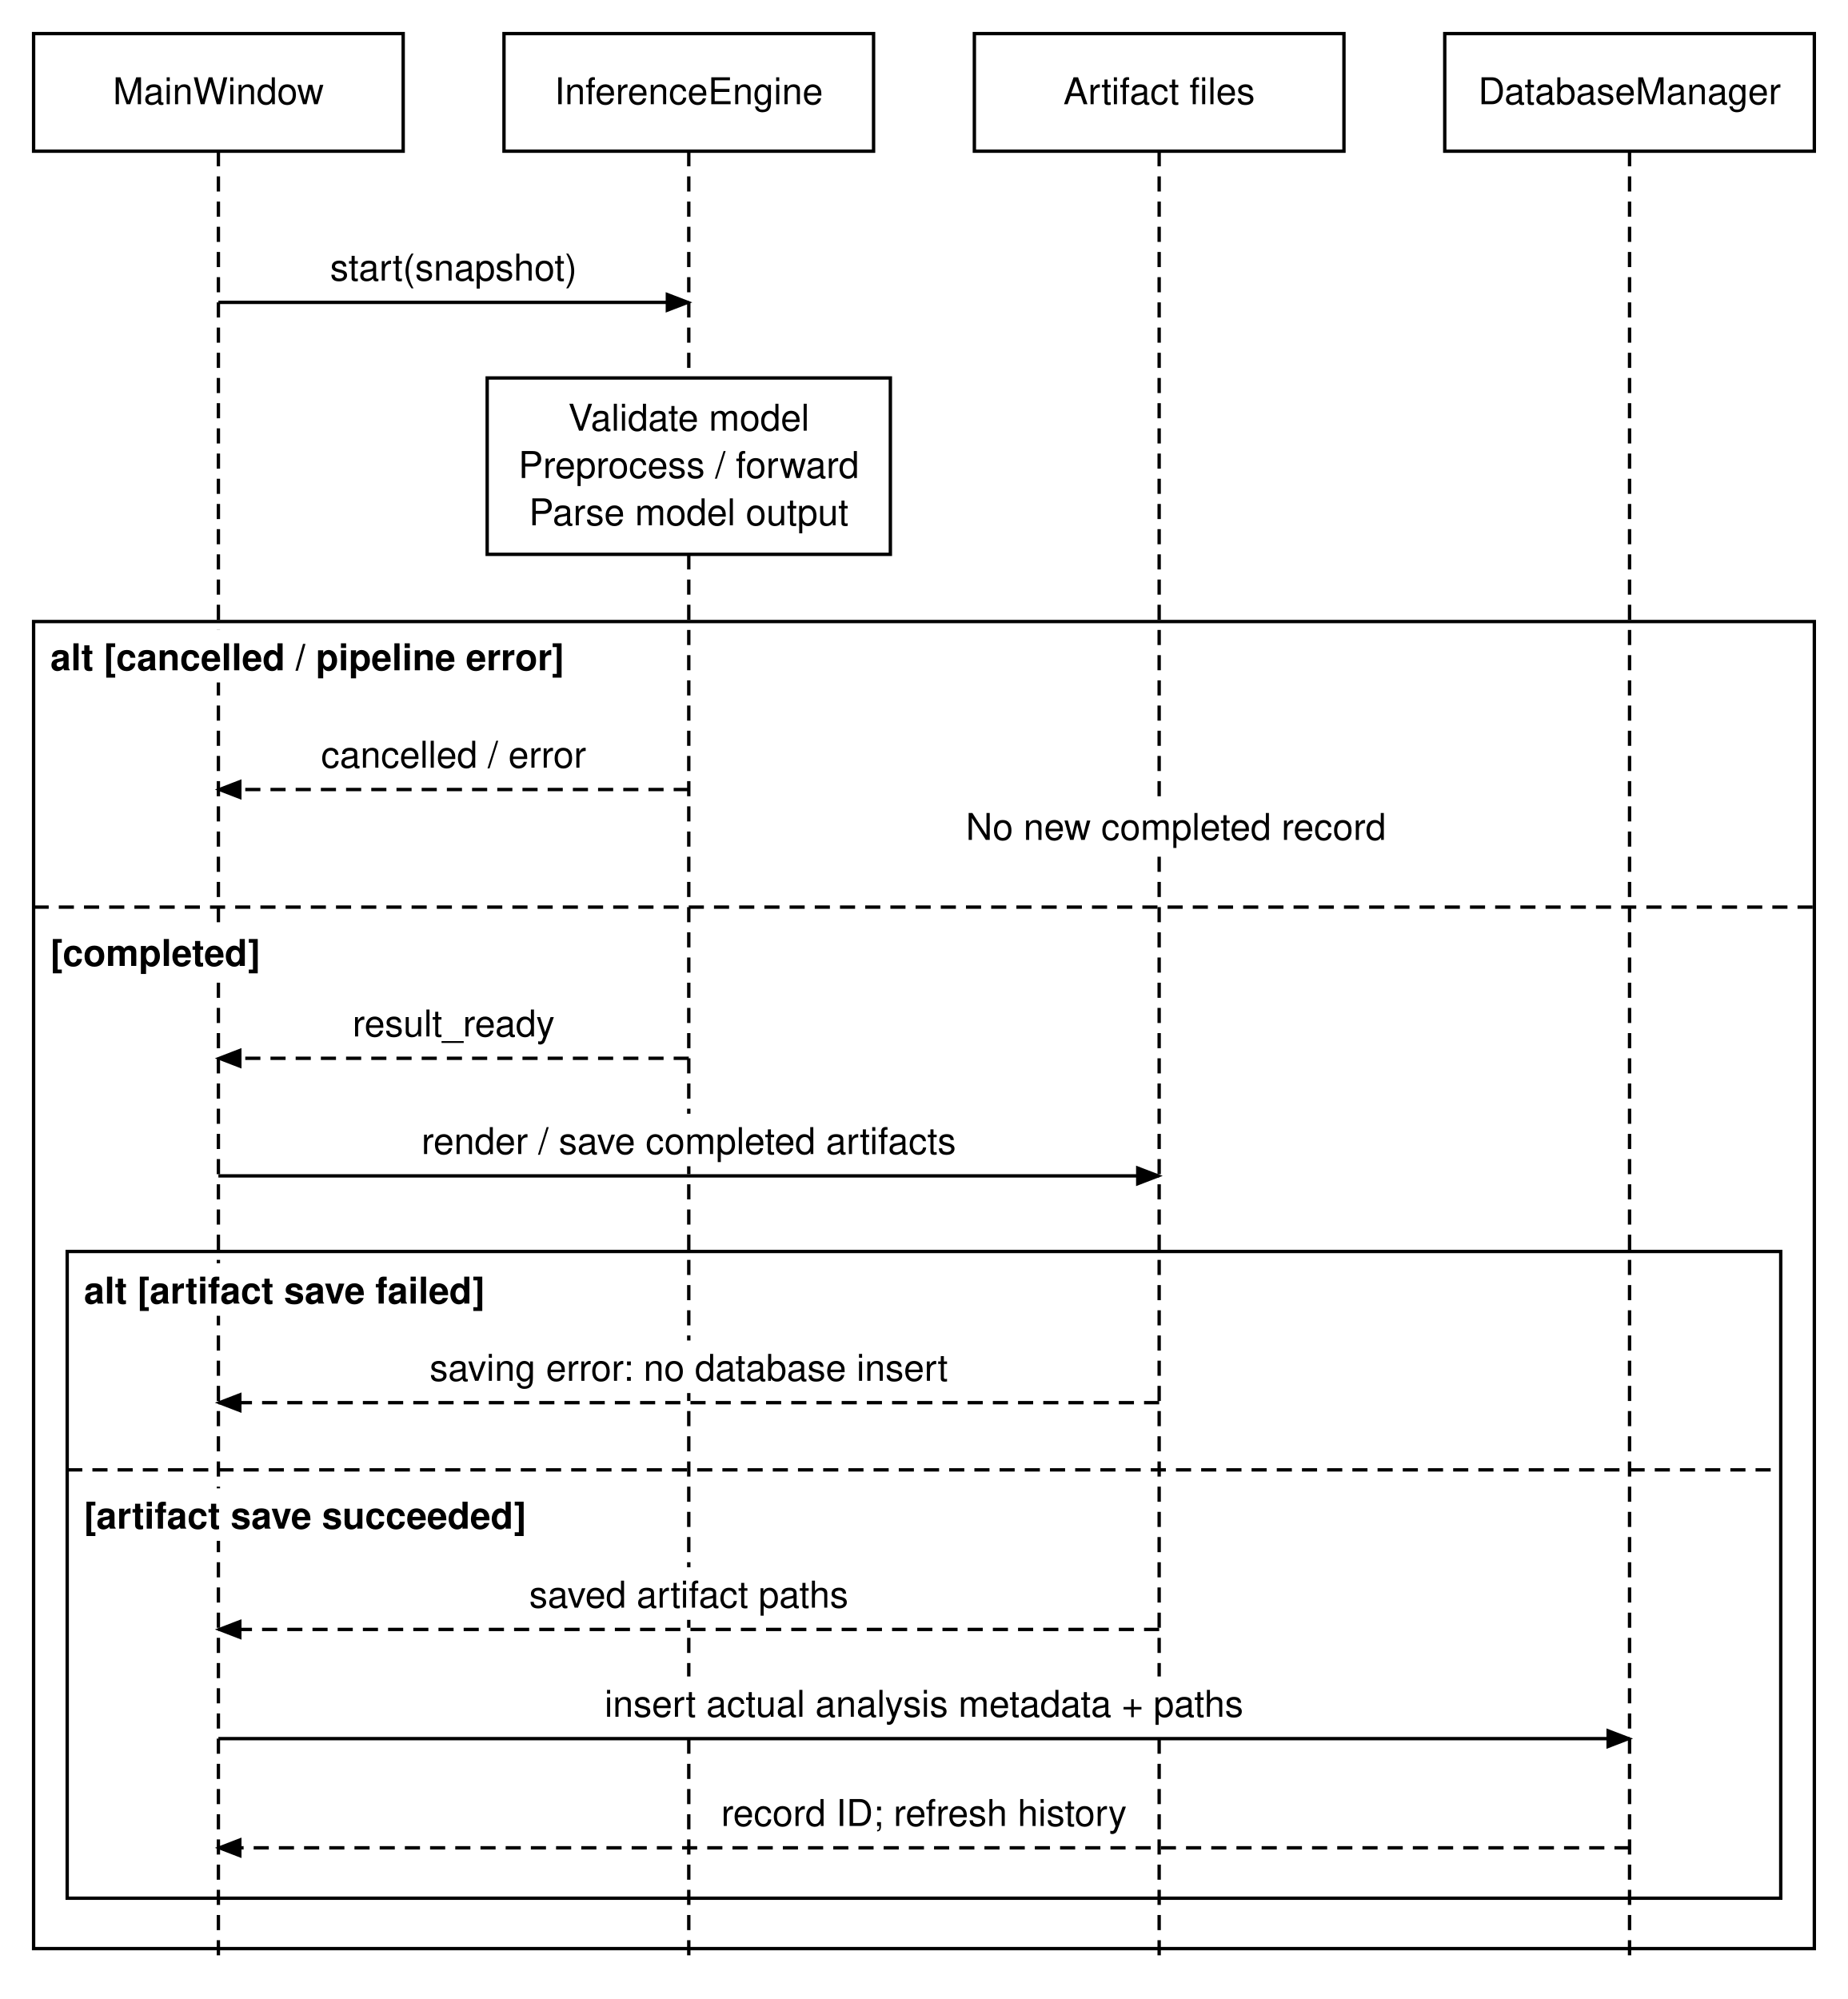
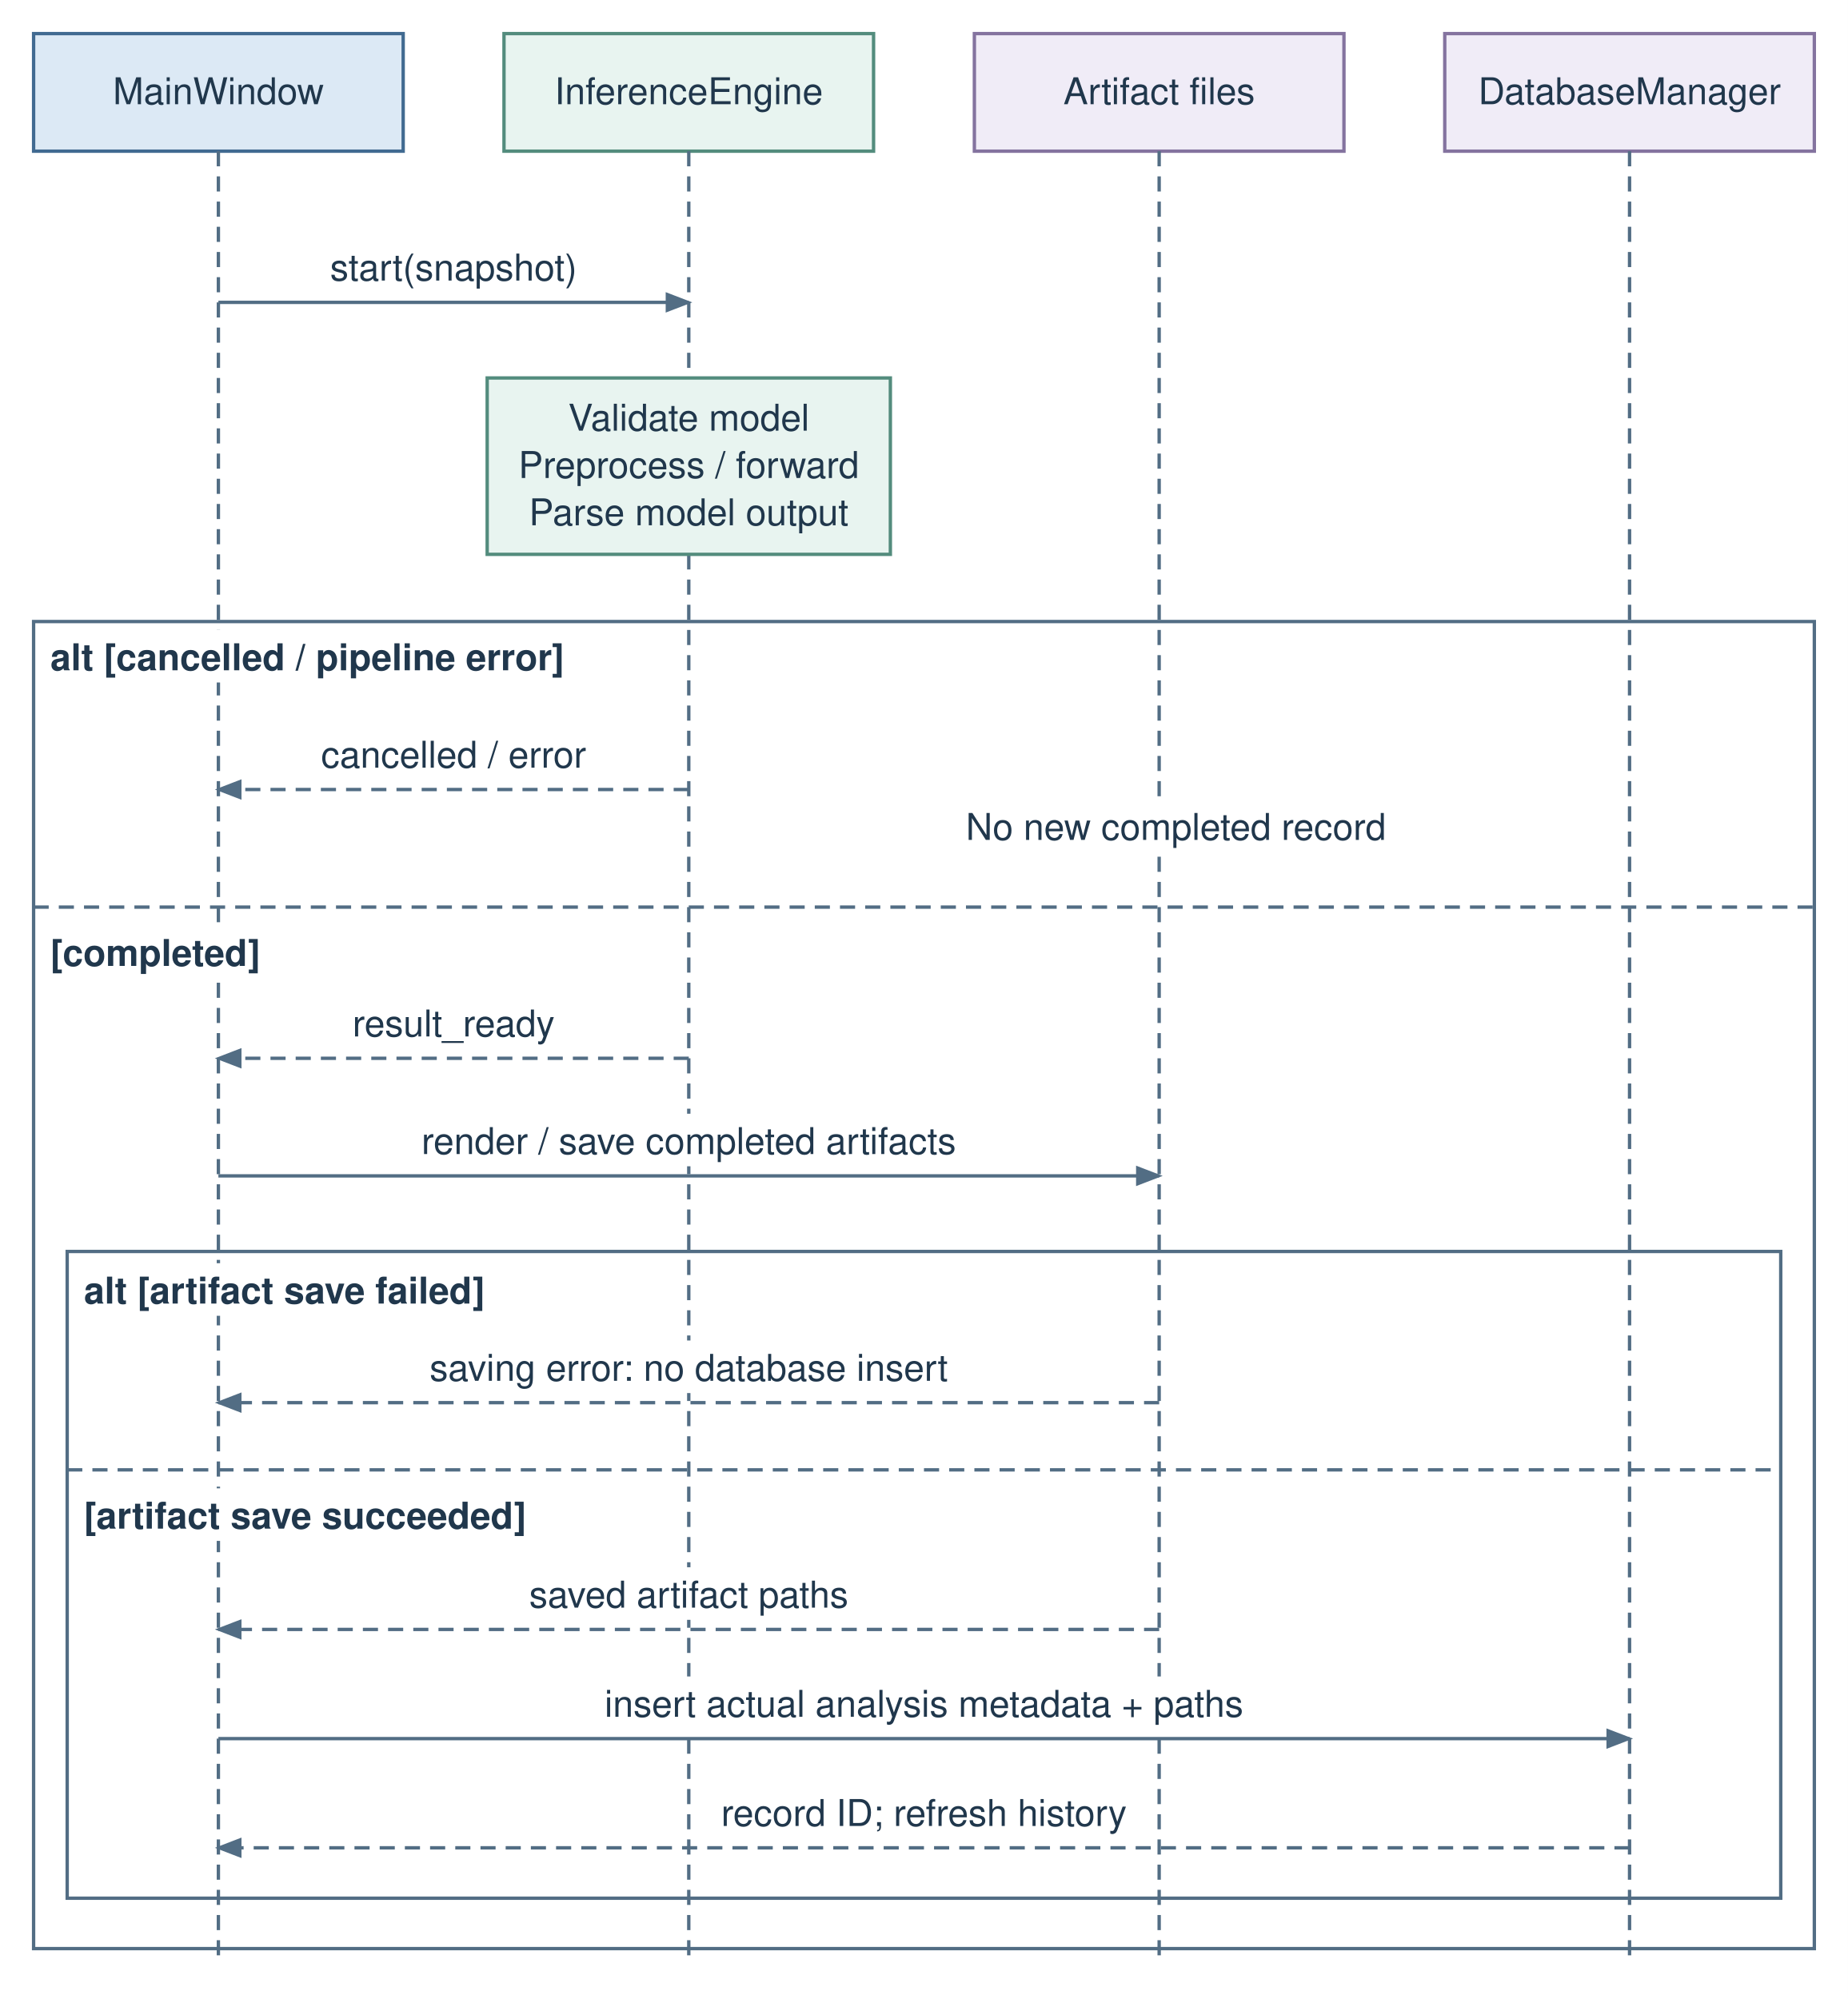
<svg xmlns="http://www.w3.org/2000/svg" width="1100" height="1190" viewBox="0 0 1100 1190">
  <rect width="100%" height="100%" fill="white" />
-   <rect x="20" y="20" width="220" height="70" fill="white" stroke="black" stroke-width="2" />
-   <text x="130.0" y="62.04" text-anchor="middle" font-family="Helvetica,Arial,sans-serif" font-size="22" font-weight="normal" fill="black">MainWindow</text>
-   <polyline points="130,90 130,1170" fill="none" stroke="black" stroke-width="2" stroke-dasharray="9 6" />
-   <rect x="300" y="20" width="220" height="70" fill="white" stroke="black" stroke-width="2" />
-   <text x="410.0" y="62.04" text-anchor="middle" font-family="Helvetica,Arial,sans-serif" font-size="22" font-weight="normal" fill="black">InferenceEngine</text>
-   <polyline points="410,90 410,1170" fill="none" stroke="black" stroke-width="2" stroke-dasharray="9 6" />
-   <rect x="580" y="20" width="220" height="70" fill="white" stroke="black" stroke-width="2" />
-   <text x="690.0" y="62.04" text-anchor="middle" font-family="Helvetica,Arial,sans-serif" font-size="22" font-weight="normal" fill="black">Artifact files</text>
-   <polyline points="690,90 690,1170" fill="none" stroke="black" stroke-width="2" stroke-dasharray="9 6" />
-   <rect x="860" y="20" width="220" height="70" fill="white" stroke="black" stroke-width="2" />
-   <text x="970.0" y="62.04" text-anchor="middle" font-family="Helvetica,Arial,sans-serif" font-size="22" font-weight="normal" fill="black">DatabaseManager</text>
-   <polyline points="970,90 970,1170" fill="none" stroke="black" stroke-width="2" stroke-dasharray="9 6" />
-   <polyline points="130,180 410,180" fill="none" stroke="black" stroke-width="2" />
-   <polygon points="410,180 397.0,185.0 397.0,175.0" fill="black" stroke="black" stroke-width="1.5" />
+   <rect x="20" y="20" width="220" height="70" fill="#DCE9F5" stroke="#416A91" stroke-width="2" />
+   <text x="130.0" y="62.04" text-anchor="middle" font-family="Helvetica,Arial,sans-serif" font-size="22" font-weight="normal" fill="#20374C">MainWindow</text>
+   <polyline points="130,90 130,1170" fill="none" stroke="#526D84" stroke-width="2" stroke-dasharray="9 6" />
+   <rect x="300" y="20" width="220" height="70" fill="#E8F4F0" stroke="#538C7D" stroke-width="2" />
+   <text x="410.0" y="62.04" text-anchor="middle" font-family="Helvetica,Arial,sans-serif" font-size="22" font-weight="normal" fill="#20374C">InferenceEngine</text>
+   <polyline points="410,90 410,1170" fill="none" stroke="#526D84" stroke-width="2" stroke-dasharray="9 6" />
+   <rect x="580" y="20" width="220" height="70" fill="#F0ECF7" stroke="#84739F" stroke-width="2" />
+   <text x="690.0" y="62.04" text-anchor="middle" font-family="Helvetica,Arial,sans-serif" font-size="22" font-weight="normal" fill="#20374C">Artifact files</text>
+   <polyline points="690,90 690,1170" fill="none" stroke="#526D84" stroke-width="2" stroke-dasharray="9 6" />
+   <rect x="860" y="20" width="220" height="70" fill="#F0ECF7" stroke="#84739F" stroke-width="2" />
+   <text x="970.0" y="62.04" text-anchor="middle" font-family="Helvetica,Arial,sans-serif" font-size="22" font-weight="normal" fill="#20374C">DatabaseManager</text>
+   <polyline points="970,90 970,1170" fill="none" stroke="#526D84" stroke-width="2" stroke-dasharray="9 6" />
+   <polyline points="130,180 410,180" fill="none" stroke="#526D84" stroke-width="2" />
+   <polygon points="410,180 397.0,185.0 397.0,175.0" fill="#526D84" stroke="#526D84" stroke-width="1.5" />
  <rect x="193.641" y="143" width="152.718" height="31.28" fill="white" stroke="none" />
-   <text x="270.0" y="167" text-anchor="middle" font-family="Helvetica,Arial,sans-serif" font-size="22" font-weight="normal" fill="black">start(snapshot)</text>
-   <rect x="290" y="225" width="240" height="105" fill="white" stroke="black" stroke-width="2" />
-   <text x="410.0" y="256.38" text-anchor="middle" font-family="Helvetica,Arial,sans-serif" font-size="22" font-weight="normal" fill="black">Validate model</text>
-   <text x="410.0" y="284.54" text-anchor="middle" font-family="Helvetica,Arial,sans-serif" font-size="22" font-weight="normal" fill="black">Preprocess / forward</text>
-   <text x="410.0" y="312.7" text-anchor="middle" font-family="Helvetica,Arial,sans-serif" font-size="22" font-weight="normal" fill="black">Parse model output</text>
-   <rect x="20" y="370" width="1060" height="790" fill="none" stroke="black" stroke-width="2" />
+   <text x="270.0" y="167" text-anchor="middle" font-family="Helvetica,Arial,sans-serif" font-size="22" font-weight="normal" fill="#20374C">start(snapshot)</text>
+   <rect x="290" y="225" width="240" height="105" fill="#E8F4F0" stroke="#538C7D" stroke-width="2" />
+   <text x="410.0" y="256.38" text-anchor="middle" font-family="Helvetica,Arial,sans-serif" font-size="22" font-weight="normal" fill="#20374C">Validate model</text>
+   <text x="410.0" y="284.54" text-anchor="middle" font-family="Helvetica,Arial,sans-serif" font-size="22" font-weight="normal" fill="#20374C">Preprocess / forward</text>
+   <text x="410.0" y="312.7" text-anchor="middle" font-family="Helvetica,Arial,sans-serif" font-size="22" font-weight="normal" fill="#20374C">Parse model output</text>
+   <rect x="20" y="370" width="1060" height="790" fill="none" stroke="#526D84" stroke-width="2" />
  <rect x="27" y="375" width="311.668" height="31.28" fill="white" stroke="none" />
-   <text x="30" y="399" text-anchor="start" font-family="Helvetica,Arial,sans-serif" font-size="22" font-weight="bold" fill="black">alt [cancelled / pipeline error]</text>
-   <polyline points="410,470 130,470" fill="none" stroke="black" stroke-width="2" stroke-dasharray="9 6" />
-   <polygon points="130,470 143.0,465.0 143.0,475.0" fill="black" stroke="black" stroke-width="1.5" />
+   <text x="30" y="399" text-anchor="start" font-family="Helvetica,Arial,sans-serif" font-size="22" font-weight="bold" fill="#20374C">alt [cancelled / pipeline error]</text>
+   <polyline points="410,470 130,470" fill="none" stroke="#526D84" stroke-width="2" stroke-dasharray="9 6" />
+   <polygon points="130,470 143.0,465.0 143.0,475.0" fill="#526D84" stroke="#526D84" stroke-width="1.5" />
  <rect x="188.141" y="433" width="163.718" height="31.28" fill="white" stroke="none" />
-   <text x="270.0" y="457" text-anchor="middle" font-family="Helvetica,Arial,sans-serif" font-size="22" font-weight="normal" fill="black">cancelled / error</text>
+   <text x="270.0" y="457" text-anchor="middle" font-family="Helvetica,Arial,sans-serif" font-size="22" font-weight="normal" fill="#20374C">cancelled / error</text>
  <rect x="571.677" y="476" width="256.646" height="31.28" fill="white" stroke="none" />
-   <text x="700" y="500" text-anchor="middle" font-family="Helvetica,Arial,sans-serif" font-size="22" font-weight="normal" fill="black">No new completed record</text>
-   <polyline points="20,540 1080,540" fill="none" stroke="black" stroke-width="2" stroke-dasharray="9 6" />
+   <text x="700" y="500" text-anchor="middle" font-family="Helvetica,Arial,sans-serif" font-size="22" font-weight="normal" fill="#20374C">No new completed record</text>
+   <polyline points="20,540 1080,540" fill="none" stroke="#526D84" stroke-width="2" stroke-dasharray="9 6" />
  <rect x="27" y="551" width="130.674" height="31.28" fill="white" stroke="none" />
-   <text x="30" y="575" text-anchor="start" font-family="Helvetica,Arial,sans-serif" font-size="22" font-weight="bold" fill="black">[completed]</text>
-   <polyline points="410,630 130,630" fill="none" stroke="black" stroke-width="2" stroke-dasharray="9 6" />
-   <polygon points="130,630 143.0,625.0 143.0,635.0" fill="black" stroke="black" stroke-width="1.5" />
+   <text x="30" y="575" text-anchor="start" font-family="Helvetica,Arial,sans-serif" font-size="22" font-weight="bold" fill="#20374C">[completed]</text>
+   <polyline points="410,630 130,630" fill="none" stroke="#526D84" stroke-width="2" stroke-dasharray="9 6" />
+   <polygon points="130,630 143.0,625.0 143.0,635.0" fill="#526D84" stroke="#526D84" stroke-width="1.5" />
  <rect x="206.478" y="593" width="127.044" height="31.28" fill="white" stroke="none" />
-   <text x="270.0" y="617" text-anchor="middle" font-family="Helvetica,Arial,sans-serif" font-size="22" font-weight="normal" fill="black">result_ready</text>
-   <polyline points="130,700 690,700" fill="none" stroke="black" stroke-width="2" />
-   <polygon points="690,700 677.0,705.0 677.0,695.0" fill="black" stroke="black" stroke-width="1.5" />
+   <text x="270.0" y="617" text-anchor="middle" font-family="Helvetica,Arial,sans-serif" font-size="22" font-weight="normal" fill="#20374C">result_ready</text>
+   <polyline points="130,700 690,700" fill="none" stroke="#526D84" stroke-width="2" />
+   <polygon points="690,700 677.0,705.0 677.0,695.0" fill="#526D84" stroke="#526D84" stroke-width="1.5" />
  <rect x="247.434" y="663" width="325.132" height="31.28" fill="white" stroke="none" />
-   <text x="410.0" y="687" text-anchor="middle" font-family="Helvetica,Arial,sans-serif" font-size="22" font-weight="normal" fill="black">render / save completed artifacts</text>
-   <rect x="40" y="745" width="1020" height="385" fill="none" stroke="black" stroke-width="2" />
+   <text x="410.0" y="687" text-anchor="middle" font-family="Helvetica,Arial,sans-serif" font-size="22" font-weight="normal" fill="#20374C">render / save completed artifacts</text>
+   <rect x="40" y="745" width="1020" height="385" fill="none" stroke="#526D84" stroke-width="2" />
  <rect x="47" y="752" width="244.414" height="31.28" fill="white" stroke="none" />
-   <text x="50" y="776" text-anchor="start" font-family="Helvetica,Arial,sans-serif" font-size="22" font-weight="bold" fill="black">alt [artifact save failed]</text>
-   <polyline points="690,835 130,835" fill="none" stroke="black" stroke-width="2" stroke-dasharray="9 6" />
-   <polygon points="130,835 143.0,830.0 143.0,840.0" fill="black" stroke="black" stroke-width="1.5" />
+   <text x="50" y="776" text-anchor="start" font-family="Helvetica,Arial,sans-serif" font-size="22" font-weight="bold" fill="#20374C">alt [artifact save failed]</text>
+   <polyline points="690,835 130,835" fill="none" stroke="#526D84" stroke-width="2" stroke-dasharray="9 6" />
+   <polygon points="130,835 143.0,830.0 143.0,840.0" fill="#526D84" stroke="#526D84" stroke-width="1.5" />
  <rect x="252.318" y="798" width="315.364" height="31.28" fill="white" stroke="none" />
-   <text x="410.0" y="822" text-anchor="middle" font-family="Helvetica,Arial,sans-serif" font-size="22" font-weight="normal" fill="black">saving error: no database insert</text>
-   <polyline points="40,875 1060,875" fill="none" stroke="black" stroke-width="2" stroke-dasharray="9 6" />
+   <text x="410.0" y="822" text-anchor="middle" font-family="Helvetica,Arial,sans-serif" font-size="22" font-weight="normal" fill="#20374C">saving error: no database insert</text>
+   <polyline points="40,875 1060,875" fill="none" stroke="#526D84" stroke-width="2" stroke-dasharray="9 6" />
  <rect x="47" y="886" width="268.878" height="31.28" fill="white" stroke="none" />
-   <text x="50" y="910" text-anchor="start" font-family="Helvetica,Arial,sans-serif" font-size="22" font-weight="bold" fill="black">[artifact save succeeded]</text>
-   <polyline points="690,970 130,970" fill="none" stroke="black" stroke-width="2" stroke-dasharray="9 6" />
-   <polygon points="130,970 143.0,965.0 143.0,975.0" fill="black" stroke="black" stroke-width="1.5" />
+   <text x="50" y="910" text-anchor="start" font-family="Helvetica,Arial,sans-serif" font-size="22" font-weight="bold" fill="#20374C">[artifact save succeeded]</text>
+   <polyline points="690,970 130,970" fill="none" stroke="#526D84" stroke-width="2" stroke-dasharray="9 6" />
+   <polygon points="130,970 143.0,965.0 143.0,975.0" fill="#526D84" stroke="#526D84" stroke-width="1.5" />
  <rect x="311.619" y="933" width="196.762" height="31.28" fill="white" stroke="none" />
-   <text x="410.0" y="957" text-anchor="middle" font-family="Helvetica,Arial,sans-serif" font-size="22" font-weight="normal" fill="black">saved artifact paths</text>
-   <polyline points="130,1035 970,1035" fill="none" stroke="black" stroke-width="2" />
-   <polygon points="970,1035 957.0,1040.0 957.0,1030.0" fill="black" stroke="black" stroke-width="1.5" />
+   <text x="410.0" y="957" text-anchor="middle" font-family="Helvetica,Arial,sans-serif" font-size="22" font-weight="normal" fill="#20374C">saved artifact paths</text>
+   <polyline points="130,1035 970,1035" fill="none" stroke="#526D84" stroke-width="2" />
+   <polygon points="970,1035 957.0,1040.0 957.0,1030.0" fill="#526D84" stroke="#526D84" stroke-width="1.5" />
  <rect x="356.546" y="998" width="386.908" height="31.28" fill="white" stroke="none" />
-   <text x="550.0" y="1022" text-anchor="middle" font-family="Helvetica,Arial,sans-serif" font-size="22" font-weight="normal" fill="black">insert actual analysis metadata + paths</text>
-   <polyline points="970,1100 130,1100" fill="none" stroke="black" stroke-width="2" stroke-dasharray="9 6" />
-   <polygon points="130,1100 143.0,1095.0 143.0,1105.0" fill="black" stroke="black" stroke-width="1.5" />
+   <text x="550.0" y="1022" text-anchor="middle" font-family="Helvetica,Arial,sans-serif" font-size="22" font-weight="normal" fill="#20374C">insert actual analysis metadata + paths</text>
+   <polyline points="970,1100 130,1100" fill="none" stroke="#526D84" stroke-width="2" stroke-dasharray="9 6" />
+   <polygon points="130,1100 143.0,1095.0 143.0,1105.0" fill="#526D84" stroke="#526D84" stroke-width="1.5" />
  <rect x="425.967" y="1063" width="248.066" height="31.28" fill="white" stroke="none" />
-   <text x="550.0" y="1087" text-anchor="middle" font-family="Helvetica,Arial,sans-serif" font-size="22" font-weight="normal" fill="black">record ID; refresh history</text>
+   <text x="550.0" y="1087" text-anchor="middle" font-family="Helvetica,Arial,sans-serif" font-size="22" font-weight="normal" fill="#20374C">record ID; refresh history</text>
</svg>
